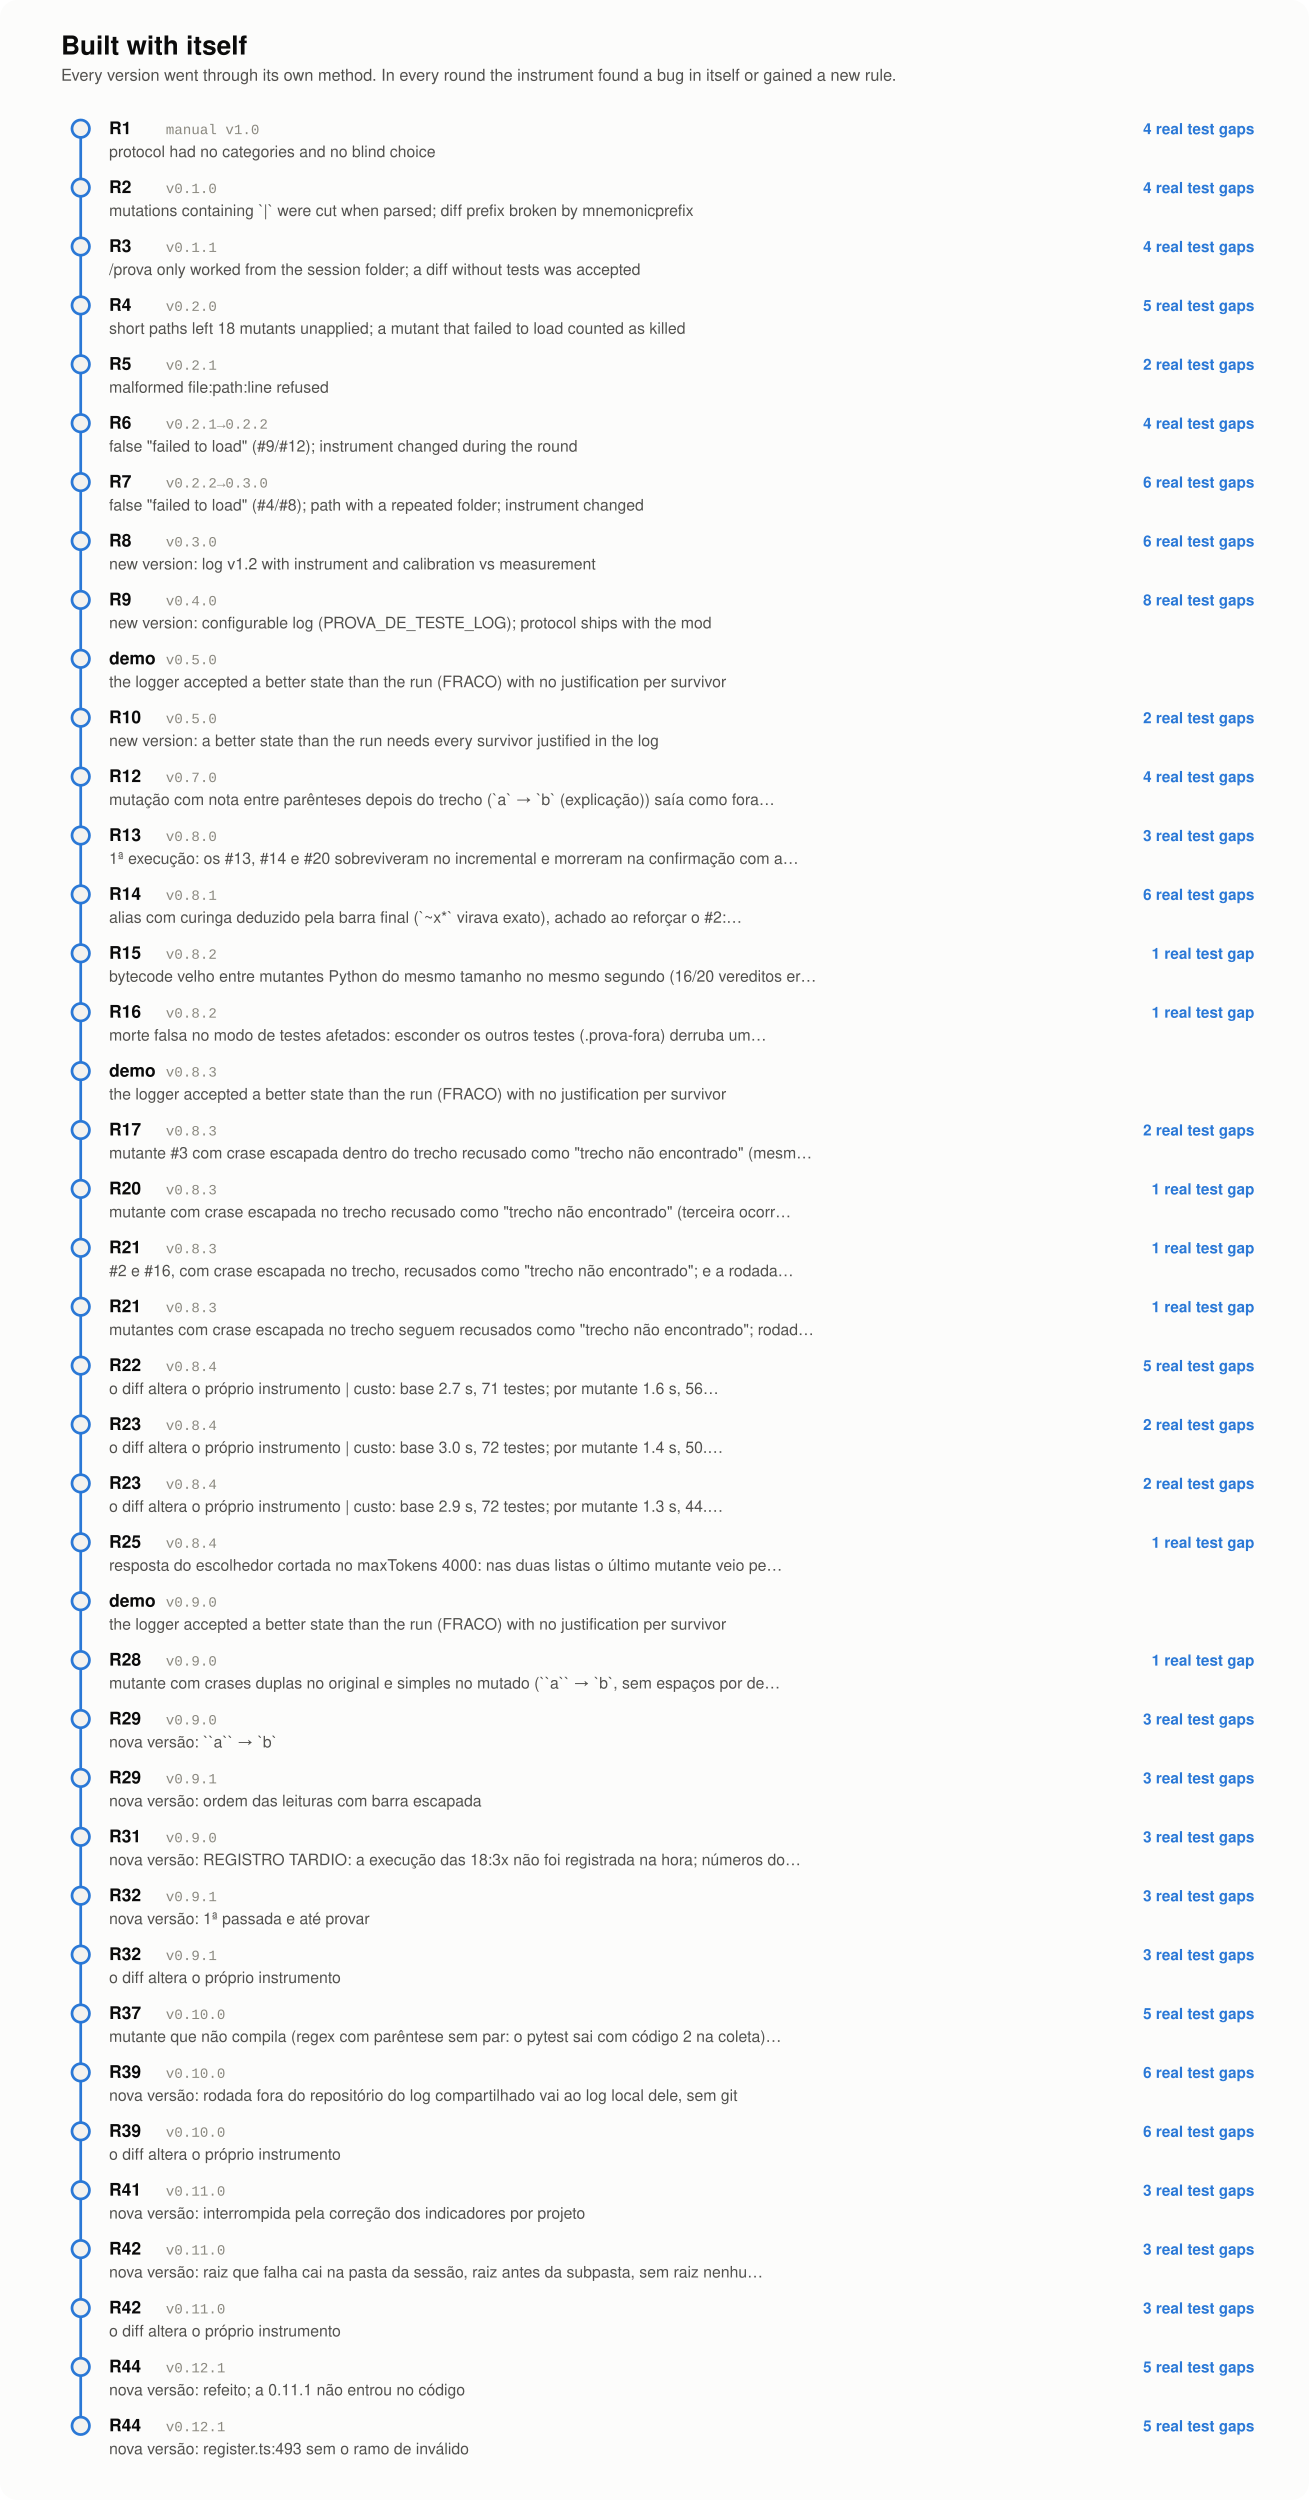
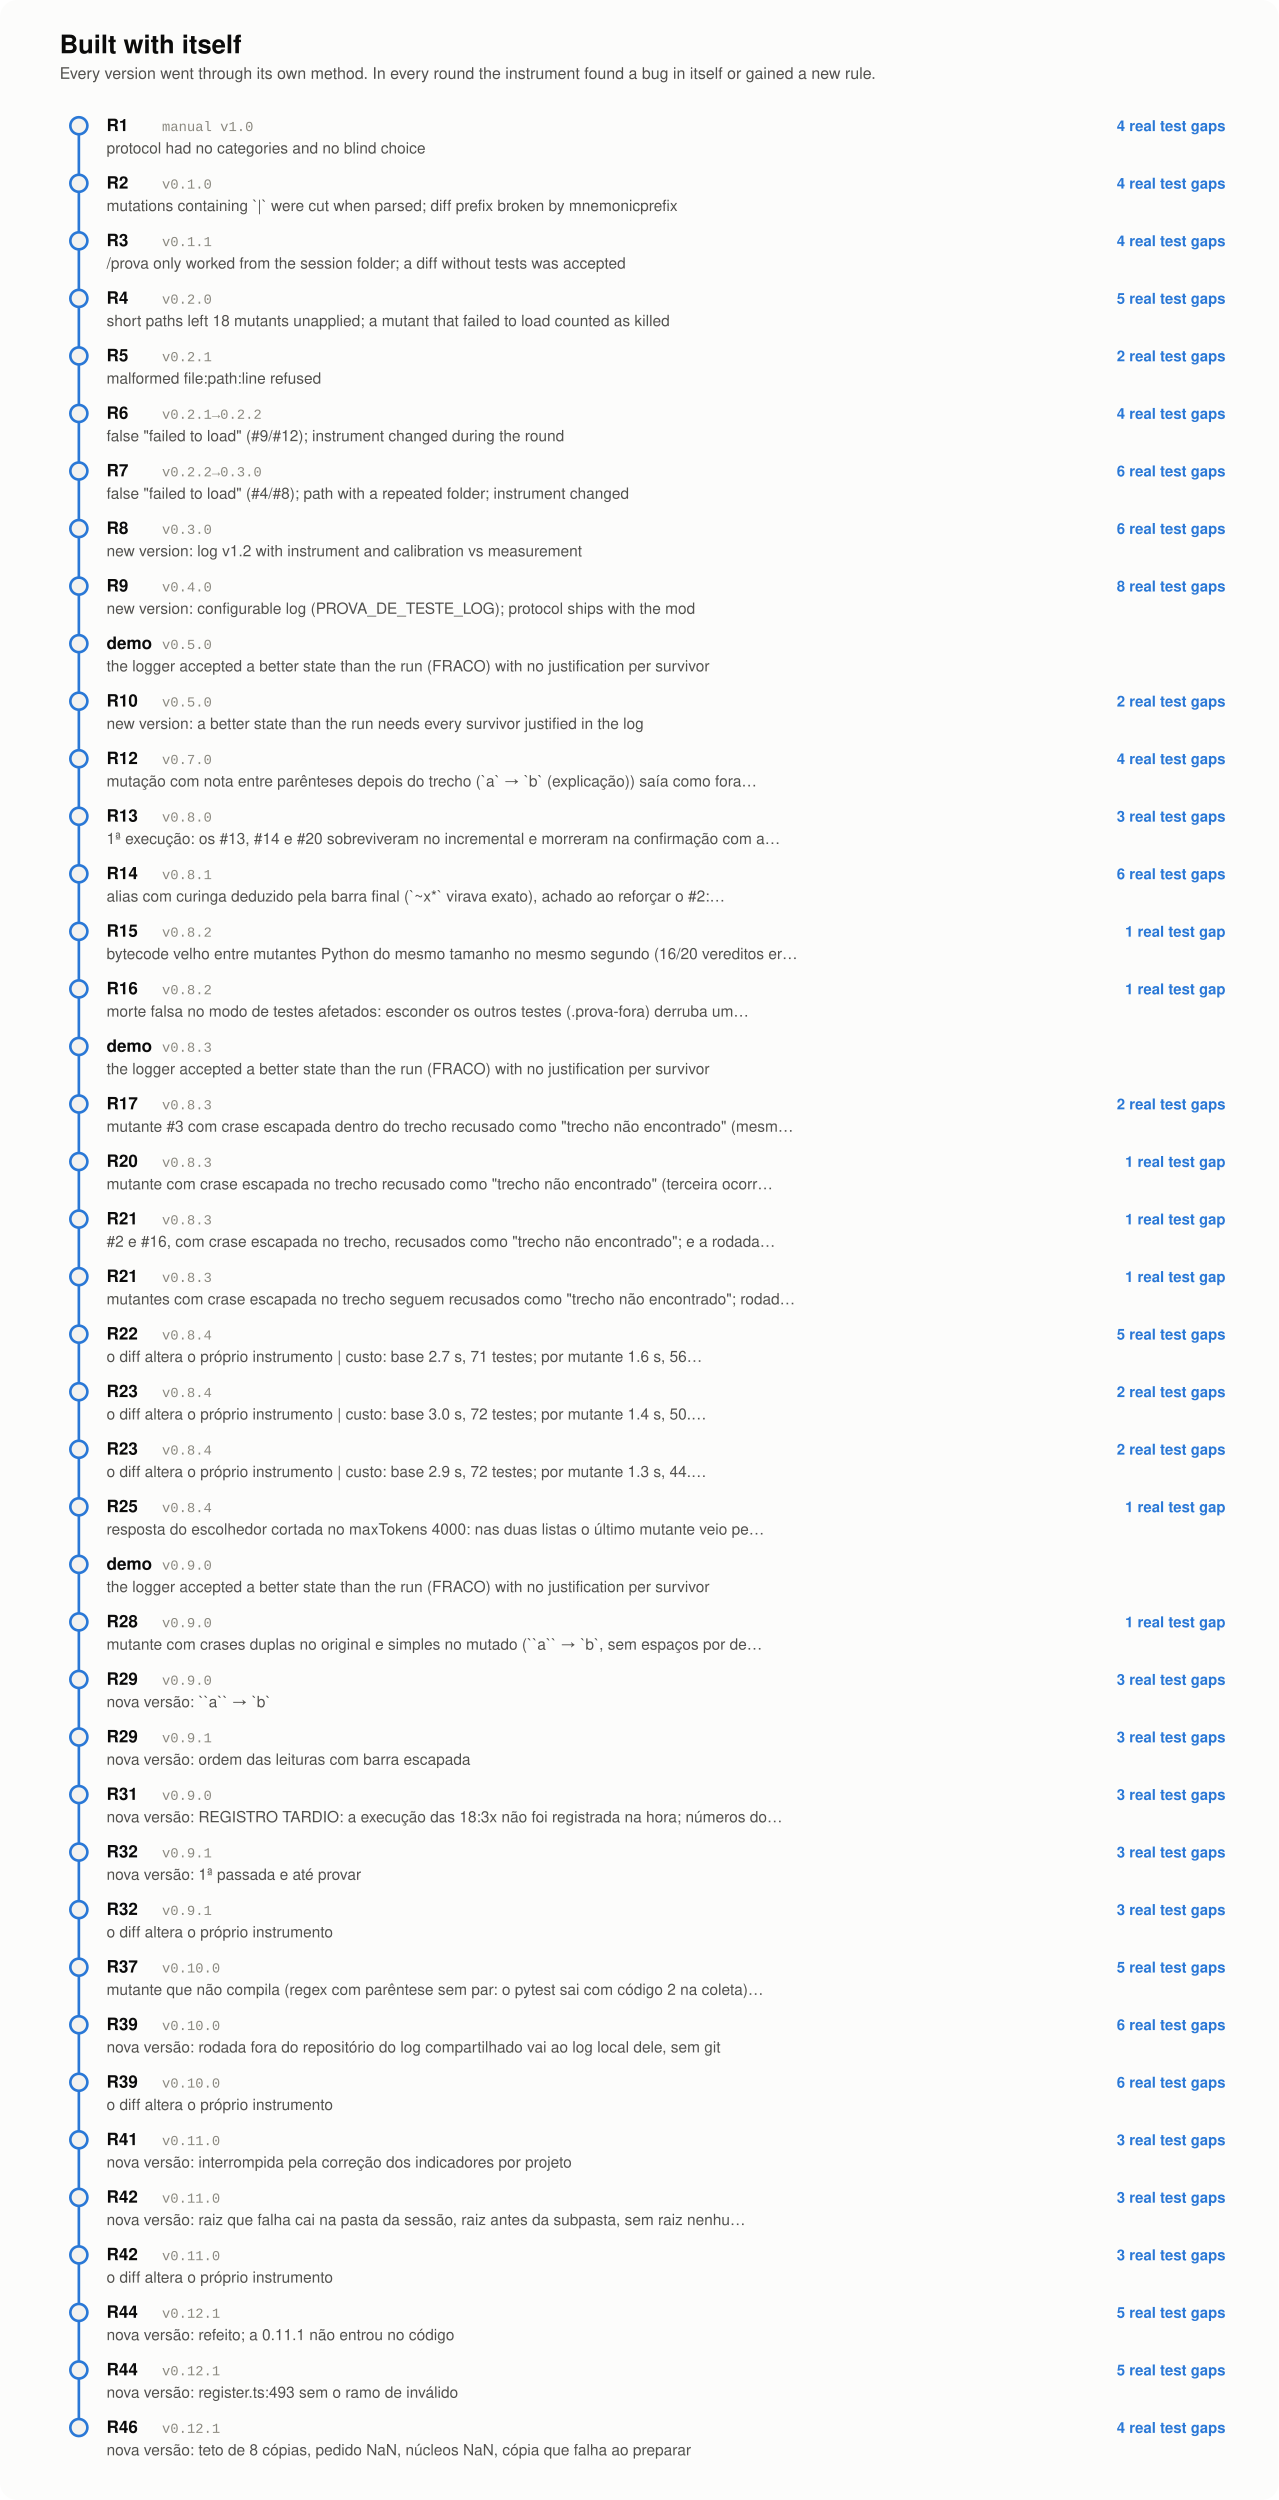
- <svg xmlns="http://www.w3.org/2000/svg" viewBox="0 0 1200 2292" width="1200" height="2292" role="img" aria-label="Timeline of the instrument calibration rounds" font-family="ui-sans-serif, -apple-system, 'Segoe UI', Helvetica, Arial, sans-serif">
+ <svg xmlns="http://www.w3.org/2000/svg" viewBox="0 0 1200 2346" width="1200" height="2346" role="img" aria-label="Timeline of the instrument calibration rounds" font-family="ui-sans-serif, -apple-system, 'Segoe UI', Helvetica, Arial, sans-serif">
  <style>
  .sup { fill: #fcfcfb; } .sup2 { fill: #f3f2ef; } .borda { stroke: #dedcd5; }
  .t1 { fill: #0b0b0b; } .t2 { fill: #52514e; } .t3 { fill: #8a887f; }
  .ac { fill: #2a78d6; } .acs { stroke: #2a78d6; } .acf { fill: #e8f1fb; }
  .ok { fill: #0f7a3d; } .okf { fill: #e3f3e8; }
  @media (prefers-color-scheme: dark) {
    .sup { fill: #1a1a19; } .sup2 { fill: #232322; } .borda { stroke: #3a3936; }
    .t1 { fill: #f0efec; } .t2 { fill: #c3c2b7; } .t3 { fill: #8f8d84; }
    .ac { fill: #3987e5; } .acs { stroke: #3987e5; } .acf { fill: #1d2c40; }
    .ok { fill: #4cc27a; } .okf { fill: #16301f; }
  }
  @media (prefers-reduced-motion: reduce) { * { animation: none !important; } }
</style>
-   <rect width="1200" height="2292" rx="16" class="sup" />
+   <rect width="1200" height="2346" rx="16" class="sup" />
  <text x="56" y="50" font-size="24" font-weight="800" class="t1">Built with itself</text>
  <text x="56" y="74" font-size="15" class="t2">Every version went through its own method. In every round the instrument found a bug in itself or gained a new rule.</text>
  <line x1="74" y1="126" x2="74" y2="164" class="acs" stroke-width="2.5" />
  <circle cx="74" cy="118" r="8" class="sup2 acs" stroke-width="2.5" />
  <text x="100" y="123" font-size="16" font-weight="700" class="t1">R1</text>
  <text x="152" y="123" font-size="13" class="t3" font-family="ui-monospace, 'SF Mono', Menlo, Consolas, 'Liberation Mono', monospace">manual v1.0</text>
  <text x="100" y="144" font-size="14.5" class="t2">protocol had no categories and no blind choice</text>
  <text x="1150" y="123" font-size="14" class="ac" text-anchor="end" font-weight="700">4 real test gaps</text>
  <line x1="74" y1="180" x2="74" y2="218" class="acs" stroke-width="2.5" />
  <circle cx="74" cy="172" r="8" class="sup2 acs" stroke-width="2.5" />
  <text x="100" y="177" font-size="16" font-weight="700" class="t1">R2</text>
  <text x="152" y="177" font-size="13" class="t3" font-family="ui-monospace, 'SF Mono', Menlo, Consolas, 'Liberation Mono', monospace">v0.1.0</text>
  <text x="100" y="198" font-size="14.5" class="t2">mutations containing `|` were cut when parsed; diff prefix broken by mnemonicprefix</text>
  <text x="1150" y="177" font-size="14" class="ac" text-anchor="end" font-weight="700">4 real test gaps</text>
  <line x1="74" y1="234" x2="74" y2="272" class="acs" stroke-width="2.5" />
  <circle cx="74" cy="226" r="8" class="sup2 acs" stroke-width="2.5" />
  <text x="100" y="231" font-size="16" font-weight="700" class="t1">R3</text>
  <text x="152" y="231" font-size="13" class="t3" font-family="ui-monospace, 'SF Mono', Menlo, Consolas, 'Liberation Mono', monospace">v0.1.1</text>
  <text x="100" y="252" font-size="14.5" class="t2">/prova only worked from the session folder; a diff without tests was accepted</text>
  <text x="1150" y="231" font-size="14" class="ac" text-anchor="end" font-weight="700">4 real test gaps</text>
  <line x1="74" y1="288" x2="74" y2="326" class="acs" stroke-width="2.5" />
  <circle cx="74" cy="280" r="8" class="sup2 acs" stroke-width="2.5" />
  <text x="100" y="285" font-size="16" font-weight="700" class="t1">R4</text>
  <text x="152" y="285" font-size="13" class="t3" font-family="ui-monospace, 'SF Mono', Menlo, Consolas, 'Liberation Mono', monospace">v0.2.0</text>
  <text x="100" y="306" font-size="14.5" class="t2">short paths left 18 mutants unapplied; a mutant that failed to load counted as killed</text>
  <text x="1150" y="285" font-size="14" class="ac" text-anchor="end" font-weight="700">5 real test gaps</text>
  <line x1="74" y1="342" x2="74" y2="380" class="acs" stroke-width="2.5" />
  <circle cx="74" cy="334" r="8" class="sup2 acs" stroke-width="2.5" />
  <text x="100" y="339" font-size="16" font-weight="700" class="t1">R5</text>
  <text x="152" y="339" font-size="13" class="t3" font-family="ui-monospace, 'SF Mono', Menlo, Consolas, 'Liberation Mono', monospace">v0.2.1</text>
  <text x="100" y="360" font-size="14.5" class="t2">malformed file:path:line refused</text>
  <text x="1150" y="339" font-size="14" class="ac" text-anchor="end" font-weight="700">2 real test gaps</text>
  <line x1="74" y1="396" x2="74" y2="434" class="acs" stroke-width="2.5" />
  <circle cx="74" cy="388" r="8" class="sup2 acs" stroke-width="2.5" />
  <text x="100" y="393" font-size="16" font-weight="700" class="t1">R6</text>
  <text x="152" y="393" font-size="13" class="t3" font-family="ui-monospace, 'SF Mono', Menlo, Consolas, 'Liberation Mono', monospace">v0.2.1→0.2.2</text>
  <text x="100" y="414" font-size="14.5" class="t2">false "failed to load" (#9/#12); instrument changed during the round</text>
  <text x="1150" y="393" font-size="14" class="ac" text-anchor="end" font-weight="700">4 real test gaps</text>
  <line x1="74" y1="450" x2="74" y2="488" class="acs" stroke-width="2.5" />
  <circle cx="74" cy="442" r="8" class="sup2 acs" stroke-width="2.5" />
  <text x="100" y="447" font-size="16" font-weight="700" class="t1">R7</text>
  <text x="152" y="447" font-size="13" class="t3" font-family="ui-monospace, 'SF Mono', Menlo, Consolas, 'Liberation Mono', monospace">v0.2.2→0.3.0</text>
  <text x="100" y="468" font-size="14.5" class="t2">false "failed to load" (#4/#8); path with a repeated folder; instrument changed</text>
  <text x="1150" y="447" font-size="14" class="ac" text-anchor="end" font-weight="700">6 real test gaps</text>
  <line x1="74" y1="504" x2="74" y2="542" class="acs" stroke-width="2.5" />
  <circle cx="74" cy="496" r="8" class="sup2 acs" stroke-width="2.5" />
  <text x="100" y="501" font-size="16" font-weight="700" class="t1">R8</text>
  <text x="152" y="501" font-size="13" class="t3" font-family="ui-monospace, 'SF Mono', Menlo, Consolas, 'Liberation Mono', monospace">v0.3.0</text>
  <text x="100" y="522" font-size="14.5" class="t2">new version: log v1.2 with instrument and calibration vs measurement</text>
  <text x="1150" y="501" font-size="14" class="ac" text-anchor="end" font-weight="700">6 real test gaps</text>
  <line x1="74" y1="558" x2="74" y2="596" class="acs" stroke-width="2.5" />
  <circle cx="74" cy="550" r="8" class="sup2 acs" stroke-width="2.5" />
  <text x="100" y="555" font-size="16" font-weight="700" class="t1">R9</text>
  <text x="152" y="555" font-size="13" class="t3" font-family="ui-monospace, 'SF Mono', Menlo, Consolas, 'Liberation Mono', monospace">v0.4.0</text>
  <text x="100" y="576" font-size="14.5" class="t2">new version: configurable log (PROVA_DE_TESTE_LOG); protocol ships with the mod</text>
  <text x="1150" y="555" font-size="14" class="ac" text-anchor="end" font-weight="700">8 real test gaps</text>
  <line x1="74" y1="612" x2="74" y2="650" class="acs" stroke-width="2.5" />
  <circle cx="74" cy="604" r="8" class="sup2 acs" stroke-width="2.5" />
  <text x="100" y="609" font-size="16" font-weight="700" class="t1">demo</text>
  <text x="152" y="609" font-size="13" class="t3" font-family="ui-monospace, 'SF Mono', Menlo, Consolas, 'Liberation Mono', monospace">v0.5.0</text>
  <text x="100" y="630" font-size="14.5" class="t2">the logger accepted a better state than the run (FRACO) with no justification per survivor</text>
  <line x1="74" y1="666" x2="74" y2="704" class="acs" stroke-width="2.5" />
  <circle cx="74" cy="658" r="8" class="sup2 acs" stroke-width="2.5" />
  <text x="100" y="663" font-size="16" font-weight="700" class="t1">R10</text>
  <text x="152" y="663" font-size="13" class="t3" font-family="ui-monospace, 'SF Mono', Menlo, Consolas, 'Liberation Mono', monospace">v0.5.0</text>
  <text x="100" y="684" font-size="14.5" class="t2">new version: a better state than the run needs every survivor justified in the log</text>
  <text x="1150" y="663" font-size="14" class="ac" text-anchor="end" font-weight="700">2 real test gaps</text>
  <line x1="74" y1="720" x2="74" y2="758" class="acs" stroke-width="2.5" />
  <circle cx="74" cy="712" r="8" class="sup2 acs" stroke-width="2.5" />
  <text x="100" y="717" font-size="16" font-weight="700" class="t1">R12</text>
  <text x="152" y="717" font-size="13" class="t3" font-family="ui-monospace, 'SF Mono', Menlo, Consolas, 'Liberation Mono', monospace">v0.7.0</text>
  <text x="100" y="738" font-size="14.5" class="t2">mutação com nota entre parênteses depois do trecho (`a` → `b` (explicação)) saía como fora…</text>
  <text x="1150" y="717" font-size="14" class="ac" text-anchor="end" font-weight="700">4 real test gaps</text>
  <line x1="74" y1="774" x2="74" y2="812" class="acs" stroke-width="2.5" />
  <circle cx="74" cy="766" r="8" class="sup2 acs" stroke-width="2.5" />
  <text x="100" y="771" font-size="16" font-weight="700" class="t1">R13</text>
  <text x="152" y="771" font-size="13" class="t3" font-family="ui-monospace, 'SF Mono', Menlo, Consolas, 'Liberation Mono', monospace">v0.8.0</text>
  <text x="100" y="792" font-size="14.5" class="t2">1ª execução: os #13, #14 e #20 sobreviveram no incremental e morreram na confirmação com a…</text>
  <text x="1150" y="771" font-size="14" class="ac" text-anchor="end" font-weight="700">3 real test gaps</text>
  <line x1="74" y1="828" x2="74" y2="866" class="acs" stroke-width="2.5" />
  <circle cx="74" cy="820" r="8" class="sup2 acs" stroke-width="2.5" />
  <text x="100" y="825" font-size="16" font-weight="700" class="t1">R14</text>
  <text x="152" y="825" font-size="13" class="t3" font-family="ui-monospace, 'SF Mono', Menlo, Consolas, 'Liberation Mono', monospace">v0.8.1</text>
  <text x="100" y="846" font-size="14.5" class="t2">alias com curinga deduzido pela barra final (`~x*` virava exato), achado ao reforçar o #2:…</text>
  <text x="1150" y="825" font-size="14" class="ac" text-anchor="end" font-weight="700">6 real test gaps</text>
  <line x1="74" y1="882" x2="74" y2="920" class="acs" stroke-width="2.5" />
  <circle cx="74" cy="874" r="8" class="sup2 acs" stroke-width="2.5" />
  <text x="100" y="879" font-size="16" font-weight="700" class="t1">R15</text>
  <text x="152" y="879" font-size="13" class="t3" font-family="ui-monospace, 'SF Mono', Menlo, Consolas, 'Liberation Mono', monospace">v0.8.2</text>
  <text x="100" y="900" font-size="14.5" class="t2">bytecode velho entre mutantes Python do mesmo tamanho no mesmo segundo (16/20 vereditos er…</text>
  <text x="1150" y="879" font-size="14" class="ac" text-anchor="end" font-weight="700">1 real test gap</text>
  <line x1="74" y1="936" x2="74" y2="974" class="acs" stroke-width="2.5" />
  <circle cx="74" cy="928" r="8" class="sup2 acs" stroke-width="2.5" />
  <text x="100" y="933" font-size="16" font-weight="700" class="t1">R16</text>
  <text x="152" y="933" font-size="13" class="t3" font-family="ui-monospace, 'SF Mono', Menlo, Consolas, 'Liberation Mono', monospace">v0.8.2</text>
  <text x="100" y="954" font-size="14.5" class="t2">morte falsa no modo de testes afetados: esconder os outros testes (.prova-fora) derruba um…</text>
  <text x="1150" y="933" font-size="14" class="ac" text-anchor="end" font-weight="700">1 real test gap</text>
  <line x1="74" y1="990" x2="74" y2="1028" class="acs" stroke-width="2.5" />
  <circle cx="74" cy="982" r="8" class="sup2 acs" stroke-width="2.5" />
  <text x="100" y="987" font-size="16" font-weight="700" class="t1">demo</text>
  <text x="152" y="987" font-size="13" class="t3" font-family="ui-monospace, 'SF Mono', Menlo, Consolas, 'Liberation Mono', monospace">v0.8.3</text>
  <text x="100" y="1008" font-size="14.5" class="t2">the logger accepted a better state than the run (FRACO) with no justification per survivor</text>
  <line x1="74" y1="1044" x2="74" y2="1082" class="acs" stroke-width="2.5" />
  <circle cx="74" cy="1036" r="8" class="sup2 acs" stroke-width="2.5" />
  <text x="100" y="1041" font-size="16" font-weight="700" class="t1">R17</text>
  <text x="152" y="1041" font-size="13" class="t3" font-family="ui-monospace, 'SF Mono', Menlo, Consolas, 'Liberation Mono', monospace">v0.8.3</text>
  <text x="100" y="1062" font-size="14.5" class="t2">mutante #3 com crase escapada dentro do trecho recusado como "trecho não encontrado" (mesm…</text>
  <text x="1150" y="1041" font-size="14" class="ac" text-anchor="end" font-weight="700">2 real test gaps</text>
  <line x1="74" y1="1098" x2="74" y2="1136" class="acs" stroke-width="2.5" />
  <circle cx="74" cy="1090" r="8" class="sup2 acs" stroke-width="2.5" />
  <text x="100" y="1095" font-size="16" font-weight="700" class="t1">R20</text>
  <text x="152" y="1095" font-size="13" class="t3" font-family="ui-monospace, 'SF Mono', Menlo, Consolas, 'Liberation Mono', monospace">v0.8.3</text>
  <text x="100" y="1116" font-size="14.5" class="t2">mutante com crase escapada no trecho recusado como "trecho não encontrado" (terceira ocorr…</text>
  <text x="1150" y="1095" font-size="14" class="ac" text-anchor="end" font-weight="700">1 real test gap</text>
  <line x1="74" y1="1152" x2="74" y2="1190" class="acs" stroke-width="2.5" />
  <circle cx="74" cy="1144" r="8" class="sup2 acs" stroke-width="2.5" />
  <text x="100" y="1149" font-size="16" font-weight="700" class="t1">R21</text>
  <text x="152" y="1149" font-size="13" class="t3" font-family="ui-monospace, 'SF Mono', Menlo, Consolas, 'Liberation Mono', monospace">v0.8.3</text>
  <text x="100" y="1170" font-size="14.5" class="t2">#2 e #16, com crase escapada no trecho, recusados como "trecho não encontrado"; e a rodada…</text>
  <text x="1150" y="1149" font-size="14" class="ac" text-anchor="end" font-weight="700">1 real test gap</text>
  <line x1="74" y1="1206" x2="74" y2="1244" class="acs" stroke-width="2.5" />
  <circle cx="74" cy="1198" r="8" class="sup2 acs" stroke-width="2.5" />
  <text x="100" y="1203" font-size="16" font-weight="700" class="t1">R21</text>
  <text x="152" y="1203" font-size="13" class="t3" font-family="ui-monospace, 'SF Mono', Menlo, Consolas, 'Liberation Mono', monospace">v0.8.3</text>
  <text x="100" y="1224" font-size="14.5" class="t2">mutantes com crase escapada no trecho seguem recusados como "trecho não encontrado"; rodad…</text>
  <text x="1150" y="1203" font-size="14" class="ac" text-anchor="end" font-weight="700">1 real test gap</text>
  <line x1="74" y1="1260" x2="74" y2="1298" class="acs" stroke-width="2.5" />
  <circle cx="74" cy="1252" r="8" class="sup2 acs" stroke-width="2.5" />
  <text x="100" y="1257" font-size="16" font-weight="700" class="t1">R22</text>
  <text x="152" y="1257" font-size="13" class="t3" font-family="ui-monospace, 'SF Mono', Menlo, Consolas, 'Liberation Mono', monospace">v0.8.4</text>
  <text x="100" y="1278" font-size="14.5" class="t2">o diff altera o próprio instrumento | custo: base 2.7 s, 71 testes; por mutante 1.6 s, 56…</text>
  <text x="1150" y="1257" font-size="14" class="ac" text-anchor="end" font-weight="700">5 real test gaps</text>
  <line x1="74" y1="1314" x2="74" y2="1352" class="acs" stroke-width="2.5" />
  <circle cx="74" cy="1306" r="8" class="sup2 acs" stroke-width="2.5" />
  <text x="100" y="1311" font-size="16" font-weight="700" class="t1">R23</text>
  <text x="152" y="1311" font-size="13" class="t3" font-family="ui-monospace, 'SF Mono', Menlo, Consolas, 'Liberation Mono', monospace">v0.8.4</text>
  <text x="100" y="1332" font-size="14.5" class="t2">o diff altera o próprio instrumento | custo: base 3.0 s, 72 testes; por mutante 1.4 s, 50.…</text>
  <text x="1150" y="1311" font-size="14" class="ac" text-anchor="end" font-weight="700">2 real test gaps</text>
  <line x1="74" y1="1368" x2="74" y2="1406" class="acs" stroke-width="2.5" />
  <circle cx="74" cy="1360" r="8" class="sup2 acs" stroke-width="2.5" />
  <text x="100" y="1365" font-size="16" font-weight="700" class="t1">R23</text>
  <text x="152" y="1365" font-size="13" class="t3" font-family="ui-monospace, 'SF Mono', Menlo, Consolas, 'Liberation Mono', monospace">v0.8.4</text>
  <text x="100" y="1386" font-size="14.5" class="t2">o diff altera o próprio instrumento | custo: base 2.9 s, 72 testes; por mutante 1.3 s, 44.…</text>
  <text x="1150" y="1365" font-size="14" class="ac" text-anchor="end" font-weight="700">2 real test gaps</text>
  <line x1="74" y1="1422" x2="74" y2="1460" class="acs" stroke-width="2.5" />
  <circle cx="74" cy="1414" r="8" class="sup2 acs" stroke-width="2.5" />
  <text x="100" y="1419" font-size="16" font-weight="700" class="t1">R25</text>
  <text x="152" y="1419" font-size="13" class="t3" font-family="ui-monospace, 'SF Mono', Menlo, Consolas, 'Liberation Mono', monospace">v0.8.4</text>
  <text x="100" y="1440" font-size="14.5" class="t2">resposta do escolhedor cortada no maxTokens 4000: nas duas listas o último mutante veio pe…</text>
  <text x="1150" y="1419" font-size="14" class="ac" text-anchor="end" font-weight="700">1 real test gap</text>
  <line x1="74" y1="1476" x2="74" y2="1514" class="acs" stroke-width="2.5" />
  <circle cx="74" cy="1468" r="8" class="sup2 acs" stroke-width="2.5" />
  <text x="100" y="1473" font-size="16" font-weight="700" class="t1">demo</text>
  <text x="152" y="1473" font-size="13" class="t3" font-family="ui-monospace, 'SF Mono', Menlo, Consolas, 'Liberation Mono', monospace">v0.9.0</text>
  <text x="100" y="1494" font-size="14.5" class="t2">the logger accepted a better state than the run (FRACO) with no justification per survivor</text>
  <line x1="74" y1="1530" x2="74" y2="1568" class="acs" stroke-width="2.5" />
  <circle cx="74" cy="1522" r="8" class="sup2 acs" stroke-width="2.5" />
  <text x="100" y="1527" font-size="16" font-weight="700" class="t1">R28</text>
  <text x="152" y="1527" font-size="13" class="t3" font-family="ui-monospace, 'SF Mono', Menlo, Consolas, 'Liberation Mono', monospace">v0.9.0</text>
  <text x="100" y="1548" font-size="14.5" class="t2">mutante com crases duplas no original e simples no mutado (``a`` → `b`, sem espaços por de…</text>
  <text x="1150" y="1527" font-size="14" class="ac" text-anchor="end" font-weight="700">1 real test gap</text>
  <line x1="74" y1="1584" x2="74" y2="1622" class="acs" stroke-width="2.5" />
  <circle cx="74" cy="1576" r="8" class="sup2 acs" stroke-width="2.5" />
  <text x="100" y="1581" font-size="16" font-weight="700" class="t1">R29</text>
  <text x="152" y="1581" font-size="13" class="t3" font-family="ui-monospace, 'SF Mono', Menlo, Consolas, 'Liberation Mono', monospace">v0.9.0</text>
  <text x="100" y="1602" font-size="14.5" class="t2">nova versão: ``a`` → `b`</text>
  <text x="1150" y="1581" font-size="14" class="ac" text-anchor="end" font-weight="700">3 real test gaps</text>
  <line x1="74" y1="1638" x2="74" y2="1676" class="acs" stroke-width="2.5" />
  <circle cx="74" cy="1630" r="8" class="sup2 acs" stroke-width="2.5" />
  <text x="100" y="1635" font-size="16" font-weight="700" class="t1">R29</text>
  <text x="152" y="1635" font-size="13" class="t3" font-family="ui-monospace, 'SF Mono', Menlo, Consolas, 'Liberation Mono', monospace">v0.9.1</text>
  <text x="100" y="1656" font-size="14.5" class="t2">nova versão: ordem das leituras com barra escapada</text>
  <text x="1150" y="1635" font-size="14" class="ac" text-anchor="end" font-weight="700">3 real test gaps</text>
  <line x1="74" y1="1692" x2="74" y2="1730" class="acs" stroke-width="2.5" />
  <circle cx="74" cy="1684" r="8" class="sup2 acs" stroke-width="2.5" />
  <text x="100" y="1689" font-size="16" font-weight="700" class="t1">R31</text>
  <text x="152" y="1689" font-size="13" class="t3" font-family="ui-monospace, 'SF Mono', Menlo, Consolas, 'Liberation Mono', monospace">v0.9.0</text>
  <text x="100" y="1710" font-size="14.5" class="t2">nova versão: REGISTRO TARDIO: a execução das 18:3x não foi registrada na hora; números do…</text>
  <text x="1150" y="1689" font-size="14" class="ac" text-anchor="end" font-weight="700">3 real test gaps</text>
  <line x1="74" y1="1746" x2="74" y2="1784" class="acs" stroke-width="2.5" />
  <circle cx="74" cy="1738" r="8" class="sup2 acs" stroke-width="2.5" />
  <text x="100" y="1743" font-size="16" font-weight="700" class="t1">R32</text>
  <text x="152" y="1743" font-size="13" class="t3" font-family="ui-monospace, 'SF Mono', Menlo, Consolas, 'Liberation Mono', monospace">v0.9.1</text>
  <text x="100" y="1764" font-size="14.5" class="t2">nova versão: 1ª passada e até provar</text>
  <text x="1150" y="1743" font-size="14" class="ac" text-anchor="end" font-weight="700">3 real test gaps</text>
  <line x1="74" y1="1800" x2="74" y2="1838" class="acs" stroke-width="2.5" />
  <circle cx="74" cy="1792" r="8" class="sup2 acs" stroke-width="2.5" />
  <text x="100" y="1797" font-size="16" font-weight="700" class="t1">R32</text>
  <text x="152" y="1797" font-size="13" class="t3" font-family="ui-monospace, 'SF Mono', Menlo, Consolas, 'Liberation Mono', monospace">v0.9.1</text>
  <text x="100" y="1818" font-size="14.5" class="t2">o diff altera o próprio instrumento</text>
  <text x="1150" y="1797" font-size="14" class="ac" text-anchor="end" font-weight="700">3 real test gaps</text>
  <line x1="74" y1="1854" x2="74" y2="1892" class="acs" stroke-width="2.5" />
  <circle cx="74" cy="1846" r="8" class="sup2 acs" stroke-width="2.5" />
  <text x="100" y="1851" font-size="16" font-weight="700" class="t1">R37</text>
  <text x="152" y="1851" font-size="13" class="t3" font-family="ui-monospace, 'SF Mono', Menlo, Consolas, 'Liberation Mono', monospace">v0.10.0</text>
  <text x="100" y="1872" font-size="14.5" class="t2">mutante que não compila (regex com parêntese sem par: o pytest sai com código 2 na coleta)…</text>
  <text x="1150" y="1851" font-size="14" class="ac" text-anchor="end" font-weight="700">5 real test gaps</text>
  <line x1="74" y1="1908" x2="74" y2="1946" class="acs" stroke-width="2.5" />
  <circle cx="74" cy="1900" r="8" class="sup2 acs" stroke-width="2.5" />
  <text x="100" y="1905" font-size="16" font-weight="700" class="t1">R39</text>
  <text x="152" y="1905" font-size="13" class="t3" font-family="ui-monospace, 'SF Mono', Menlo, Consolas, 'Liberation Mono', monospace">v0.10.0</text>
  <text x="100" y="1926" font-size="14.5" class="t2">nova versão: rodada fora do repositório do log compartilhado vai ao log local dele, sem git</text>
  <text x="1150" y="1905" font-size="14" class="ac" text-anchor="end" font-weight="700">6 real test gaps</text>
  <line x1="74" y1="1962" x2="74" y2="2000" class="acs" stroke-width="2.5" />
  <circle cx="74" cy="1954" r="8" class="sup2 acs" stroke-width="2.5" />
  <text x="100" y="1959" font-size="16" font-weight="700" class="t1">R39</text>
  <text x="152" y="1959" font-size="13" class="t3" font-family="ui-monospace, 'SF Mono', Menlo, Consolas, 'Liberation Mono', monospace">v0.10.0</text>
  <text x="100" y="1980" font-size="14.5" class="t2">o diff altera o próprio instrumento</text>
  <text x="1150" y="1959" font-size="14" class="ac" text-anchor="end" font-weight="700">6 real test gaps</text>
  <line x1="74" y1="2016" x2="74" y2="2054" class="acs" stroke-width="2.5" />
  <circle cx="74" cy="2008" r="8" class="sup2 acs" stroke-width="2.5" />
  <text x="100" y="2013" font-size="16" font-weight="700" class="t1">R41</text>
  <text x="152" y="2013" font-size="13" class="t3" font-family="ui-monospace, 'SF Mono', Menlo, Consolas, 'Liberation Mono', monospace">v0.11.0</text>
  <text x="100" y="2034" font-size="14.5" class="t2">nova versão: interrompida pela correção dos indicadores por projeto</text>
  <text x="1150" y="2013" font-size="14" class="ac" text-anchor="end" font-weight="700">3 real test gaps</text>
  <line x1="74" y1="2070" x2="74" y2="2108" class="acs" stroke-width="2.5" />
  <circle cx="74" cy="2062" r="8" class="sup2 acs" stroke-width="2.5" />
  <text x="100" y="2067" font-size="16" font-weight="700" class="t1">R42</text>
  <text x="152" y="2067" font-size="13" class="t3" font-family="ui-monospace, 'SF Mono', Menlo, Consolas, 'Liberation Mono', monospace">v0.11.0</text>
  <text x="100" y="2088" font-size="14.5" class="t2">nova versão: raiz que falha cai na pasta da sessão, raiz antes da subpasta, sem raiz nenhu…</text>
  <text x="1150" y="2067" font-size="14" class="ac" text-anchor="end" font-weight="700">3 real test gaps</text>
  <line x1="74" y1="2124" x2="74" y2="2162" class="acs" stroke-width="2.5" />
  <circle cx="74" cy="2116" r="8" class="sup2 acs" stroke-width="2.5" />
  <text x="100" y="2121" font-size="16" font-weight="700" class="t1">R42</text>
  <text x="152" y="2121" font-size="13" class="t3" font-family="ui-monospace, 'SF Mono', Menlo, Consolas, 'Liberation Mono', monospace">v0.11.0</text>
  <text x="100" y="2142" font-size="14.5" class="t2">o diff altera o próprio instrumento</text>
  <text x="1150" y="2121" font-size="14" class="ac" text-anchor="end" font-weight="700">3 real test gaps</text>
  <line x1="74" y1="2178" x2="74" y2="2216" class="acs" stroke-width="2.5" />
  <circle cx="74" cy="2170" r="8" class="sup2 acs" stroke-width="2.5" />
  <text x="100" y="2175" font-size="16" font-weight="700" class="t1">R44</text>
  <text x="152" y="2175" font-size="13" class="t3" font-family="ui-monospace, 'SF Mono', Menlo, Consolas, 'Liberation Mono', monospace">v0.12.1</text>
  <text x="100" y="2196" font-size="14.5" class="t2">nova versão: refeito; a 0.11.1 não entrou no código</text>
  <text x="1150" y="2175" font-size="14" class="ac" text-anchor="end" font-weight="700">5 real test gaps</text>
+   <line x1="74" y1="2232" x2="74" y2="2270" class="acs" stroke-width="2.5" />
  <circle cx="74" cy="2224" r="8" class="sup2 acs" stroke-width="2.5" />
  <text x="100" y="2229" font-size="16" font-weight="700" class="t1">R44</text>
  <text x="152" y="2229" font-size="13" class="t3" font-family="ui-monospace, 'SF Mono', Menlo, Consolas, 'Liberation Mono', monospace">v0.12.1</text>
  <text x="100" y="2250" font-size="14.5" class="t2">nova versão: register.ts:493 sem o ramo de inválido</text>
  <text x="1150" y="2229" font-size="14" class="ac" text-anchor="end" font-weight="700">5 real test gaps</text>
+   <circle cx="74" cy="2278" r="8" class="sup2 acs" stroke-width="2.5" />
+   <text x="100" y="2283" font-size="16" font-weight="700" class="t1">R46</text>
+   <text x="152" y="2283" font-size="13" class="t3" font-family="ui-monospace, 'SF Mono', Menlo, Consolas, 'Liberation Mono', monospace">v0.12.1</text>
+   <text x="100" y="2304" font-size="14.5" class="t2">nova versão: teto de 8 cópias, pedido NaN, núcleos NaN, cópia que falha ao preparar</text>
+   <text x="1150" y="2283" font-size="14" class="ac" text-anchor="end" font-weight="700">4 real test gaps</text>
</svg>
